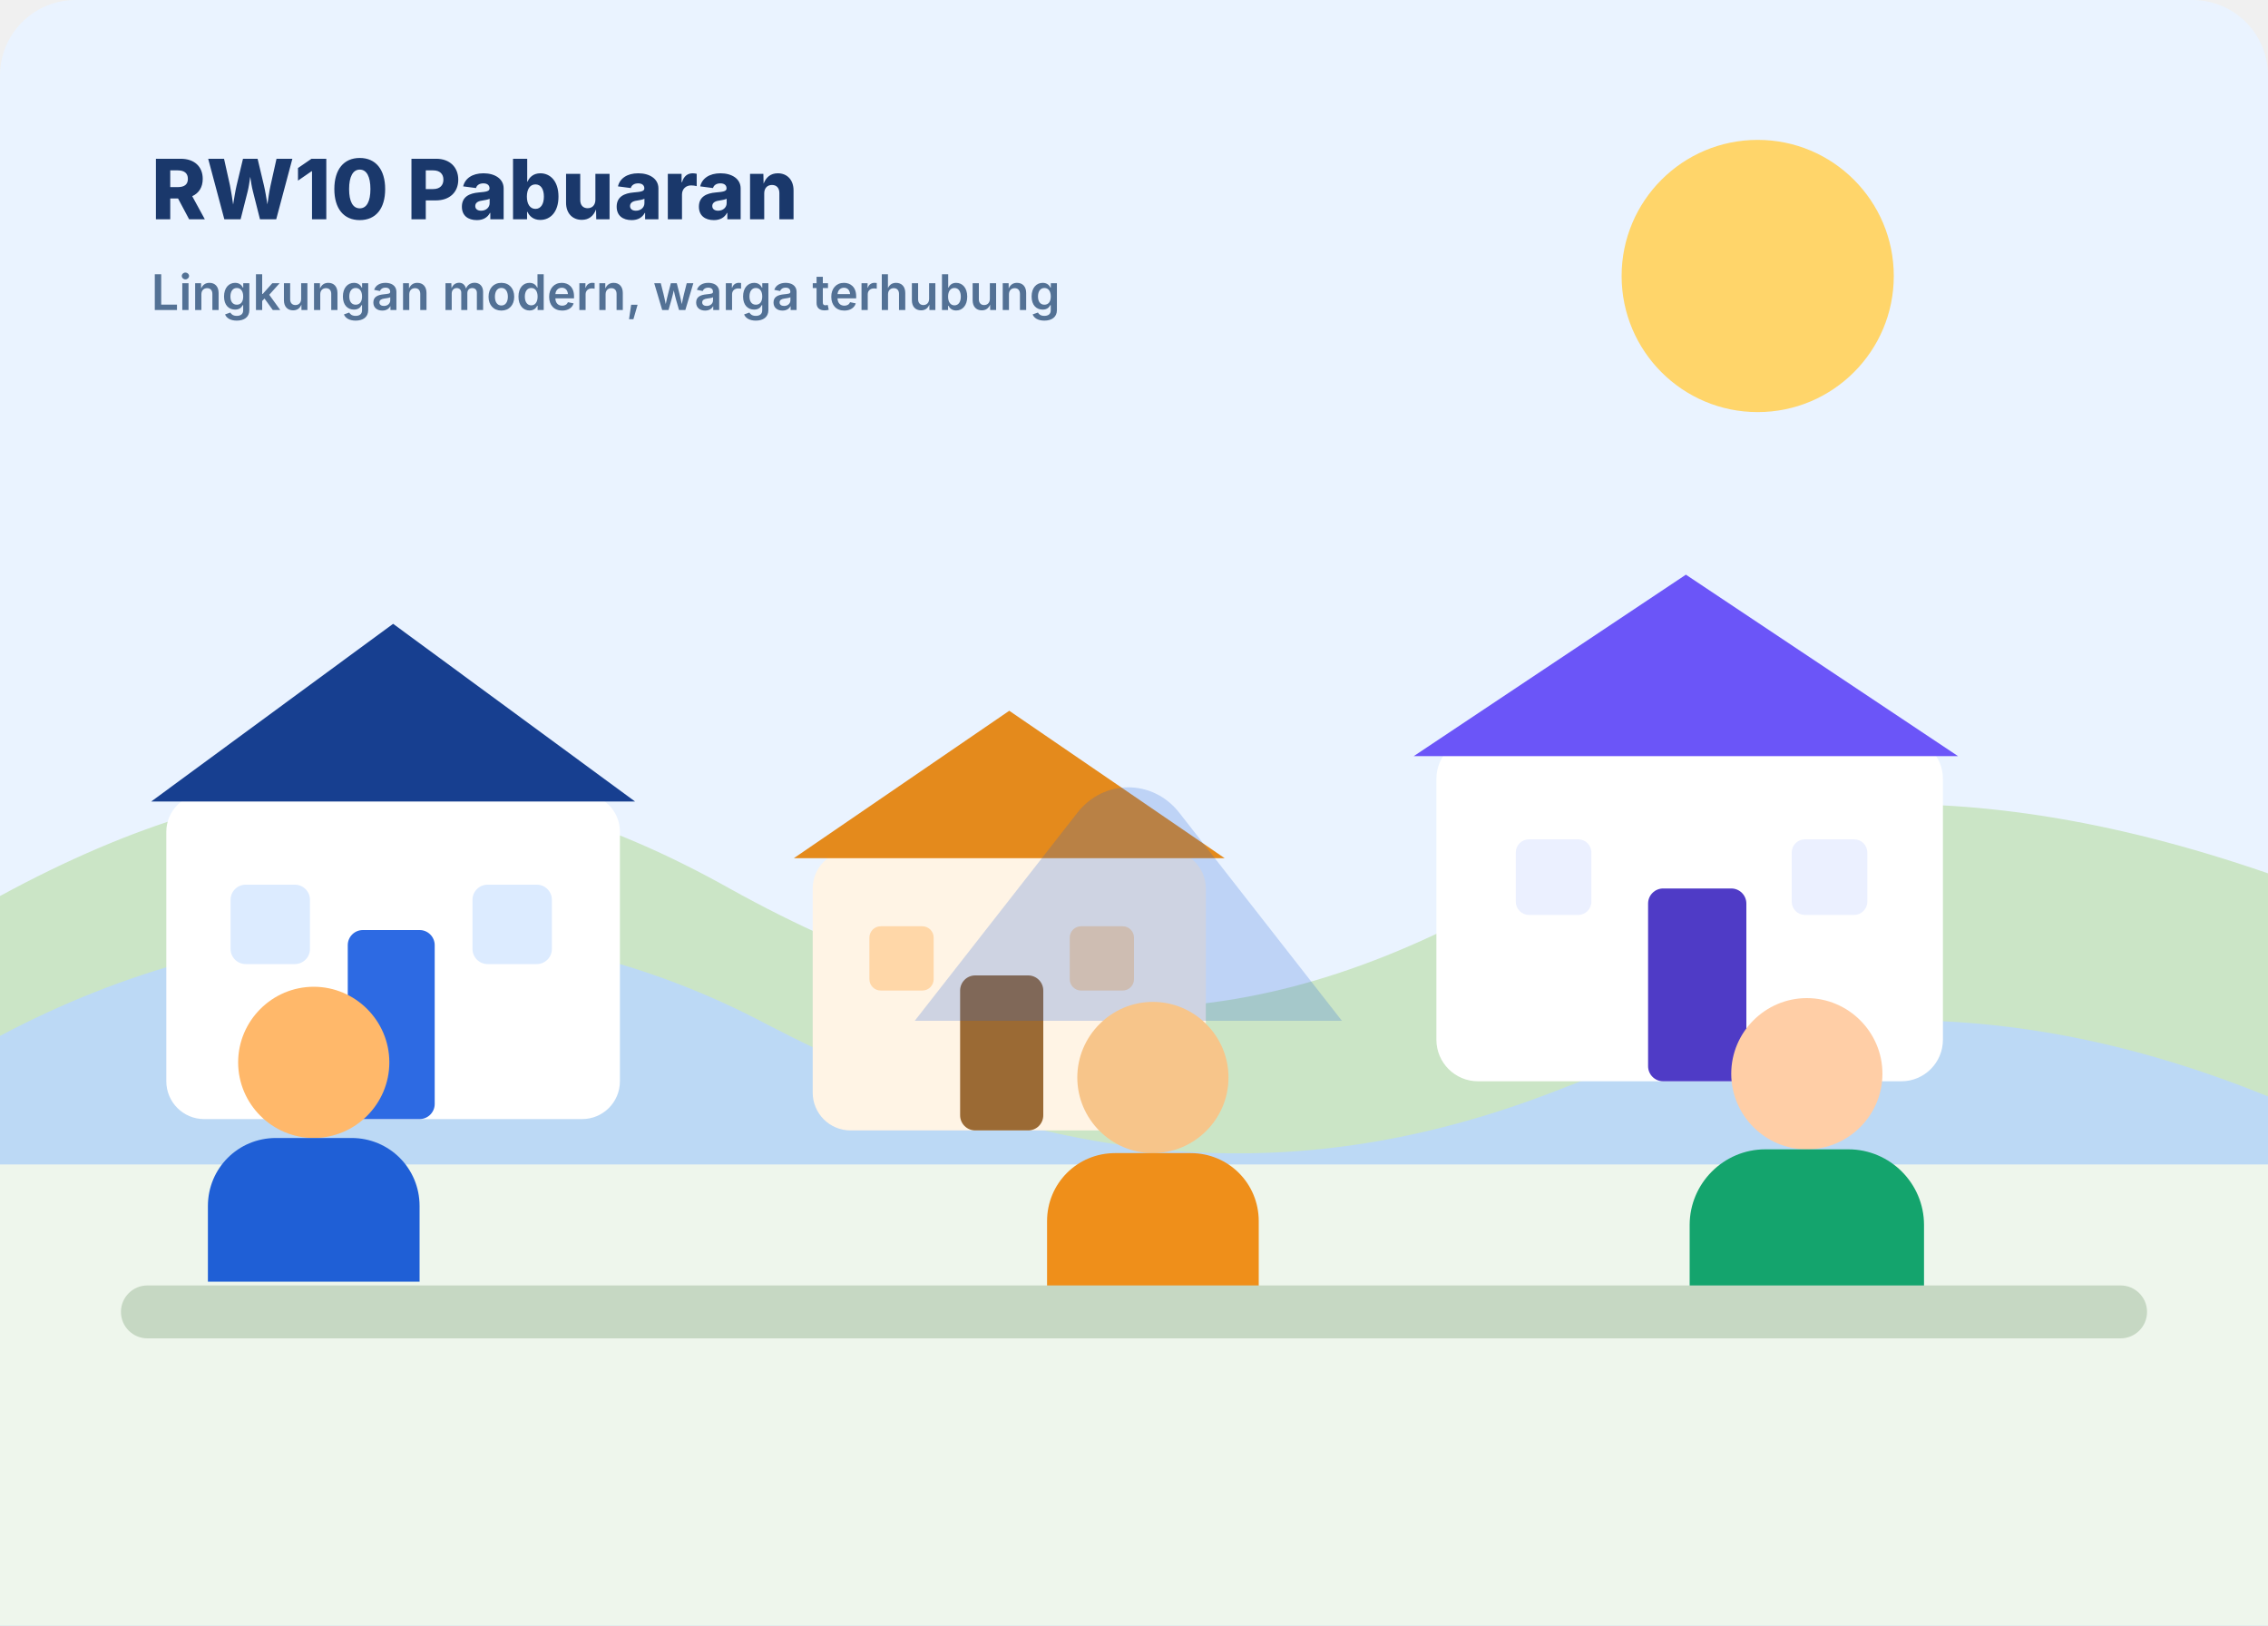
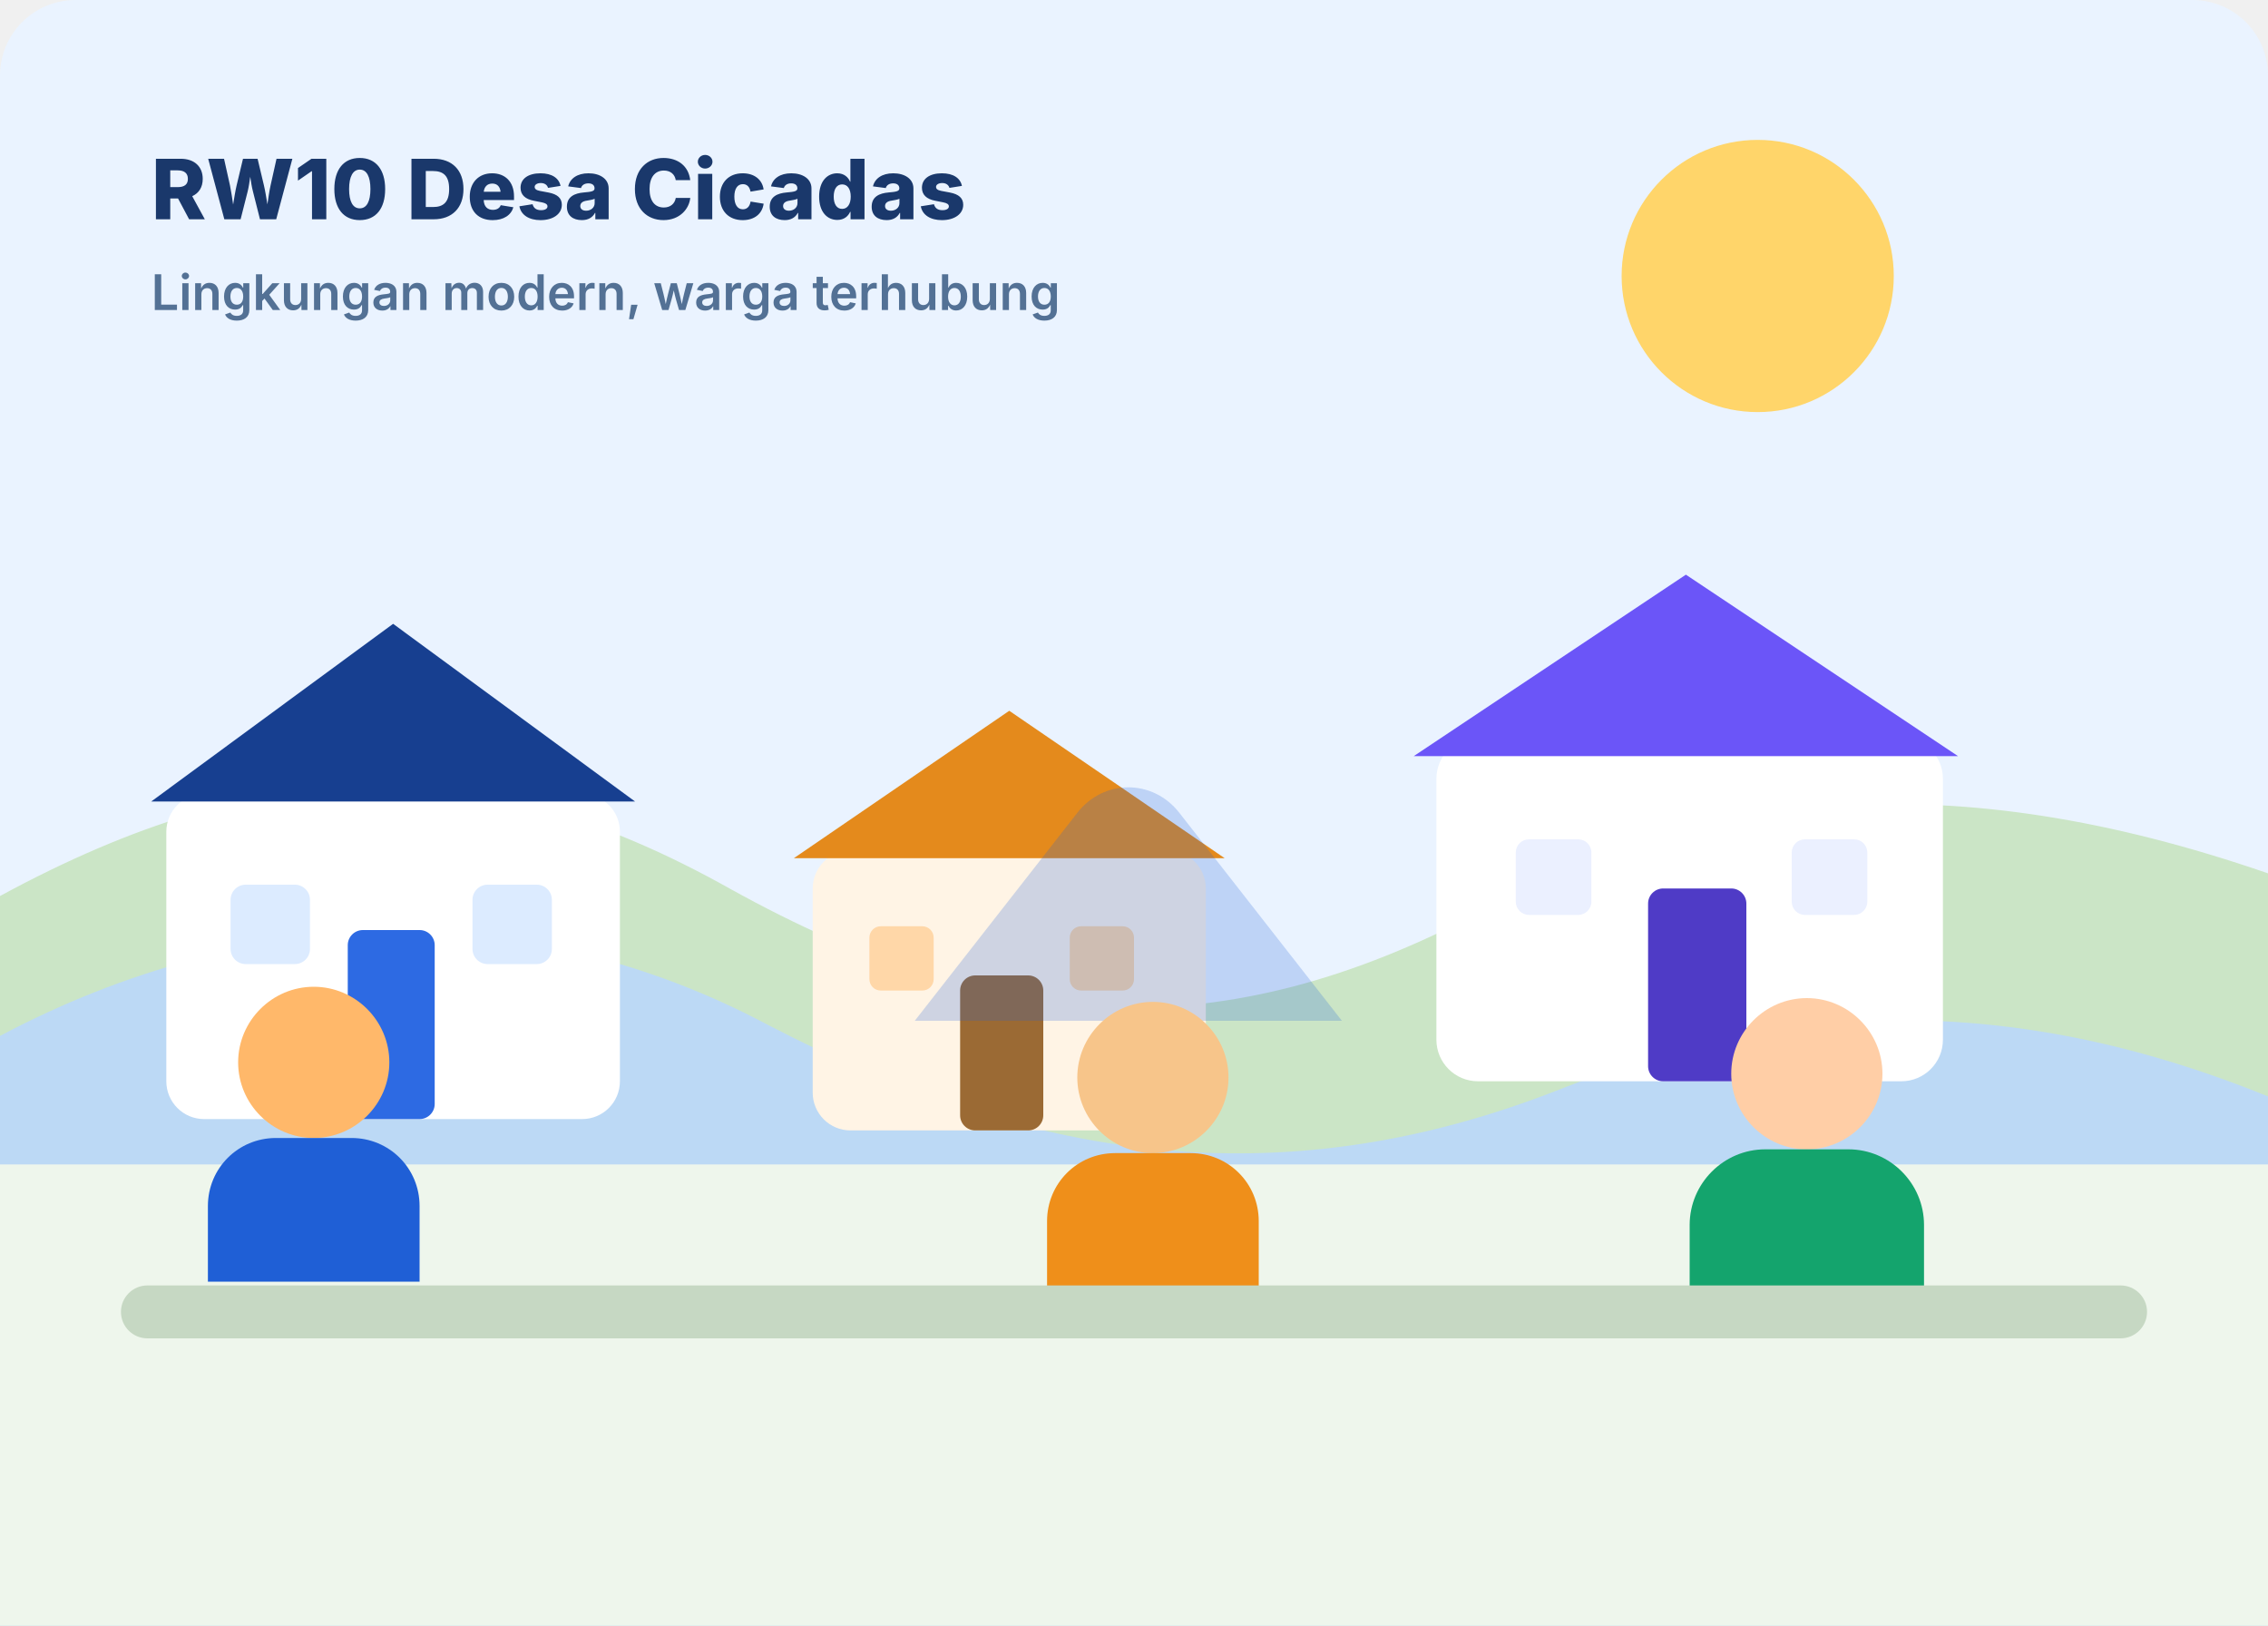
<svg xmlns="http://www.w3.org/2000/svg" width="1200" height="860" viewBox="0 0 1200 860" fill="none">
  <rect width="1200" height="860" rx="40" fill="#EAF3FF" />
  <circle cx="930" cy="146" r="72" fill="#FFD56A" />
  <path d="M0 474C140 398 254 396 386 470C530 550 648 554 784 482C904 418 1032 404 1200 462V860H0V474Z" fill="#CBE5C6" />
  <path d="M0 548C132 478 278 474 406 542C552 618 684 632 826 576C942 530 1062 524 1200 580V860H0V548Z" fill="#B8D7FF" opacity="0.82" />
  <rect x="88" y="420" width="240" height="172" rx="20" fill="#FFFFFF" />
  <path d="M80 424L208 330L336 424H80Z" fill="#173F90" />
  <rect x="184" y="492" width="46" height="100" rx="8" fill="#2D6AE3" />
  <rect x="122" y="468" width="42" height="42" rx="8" fill="#DCEBFF" />
  <rect x="250" y="468" width="42" height="42" rx="8" fill="#DCEBFF" />
  <rect x="430" y="450" width="208" height="148" rx="20" fill="#FFF4E5" />
  <path d="M420 454L534 376L648 454H420Z" fill="#E48A1C" />
  <rect x="508" y="516" width="44" height="82" rx="8" fill="#9B6A34" />
  <rect x="460" y="490" width="34" height="34" rx="6" fill="#FFD7A8" />
  <rect x="566" y="490" width="34" height="34" rx="6" fill="#FFD7A8" />
  <rect x="760" y="390" width="268" height="182" rx="22" fill="#FFFFFF" />
  <path d="M748 400L892 304L1036 400H748Z" fill="#6B55F8" />
  <rect x="872" y="470" width="52" height="102" rx="8" fill="#4F3BC6" />
  <rect x="802" y="444" width="40" height="40" rx="7" fill="#EBF0FF" />
  <rect x="948" y="444" width="40" height="40" rx="7" fill="#EBF0FF" />
  <rect x="0" y="616" width="1200" height="244" fill="#EEF6EC" />
  <path d="M570 430C584 412 610 412 624 430L710 540H484L570 430Z" fill="#1F5FD6" opacity="0.22" />
  <path d="M166 602C188 602 206 584 206 562C206 540 188 522 166 522C144 522 126 540 126 562C126 584 144 602 166 602Z" fill="#FFB86A" />
  <path d="M146 602H186C206 602 222 618 222 638V678H110V638C110 618 126 602 146 602Z" fill="#1F5FD6" />
  <path d="M956 608C978 608 996 590 996 568C996 546 978 528 956 528C934 528 916 546 916 568C916 590 934 608 956 608Z" fill="#FFCEA6" />
  <path d="M934 608H978C1000 608 1018 626 1018 648V688H894V648C894 626 912 608 934 608Z" fill="#14A46D" />
  <path d="M610 610C632 610 650 592 650 570C650 548 632 530 610 530C588 530 570 548 570 570C570 592 588 610 610 610Z" fill="#F7C58A" />
  <path d="M590 610H630C650 610 666 626 666 646V686H554V646C554 626 570 610 590 610Z" fill="#EF8F1A" />
  <rect x="64" y="680" width="1072" height="28" rx="14" fill="#C6D8C3" />
-   <text x="80" y="116" fill="#1A386B" font-family="Inter, Arial, sans-serif" font-size="44" font-weight="800">RW10 Pabuaran</text>
+   <text x="80" y="116" fill="#1A386B" font-family="Inter, Arial, sans-serif" font-size="44" font-weight="800">RW10 Desa Cicadas</text>
  <text x="80" y="164" fill="#537195" font-family="Inter, Arial, sans-serif" font-size="26" font-weight="600">Lingkungan modern, warga terhubung</text>
</svg>
